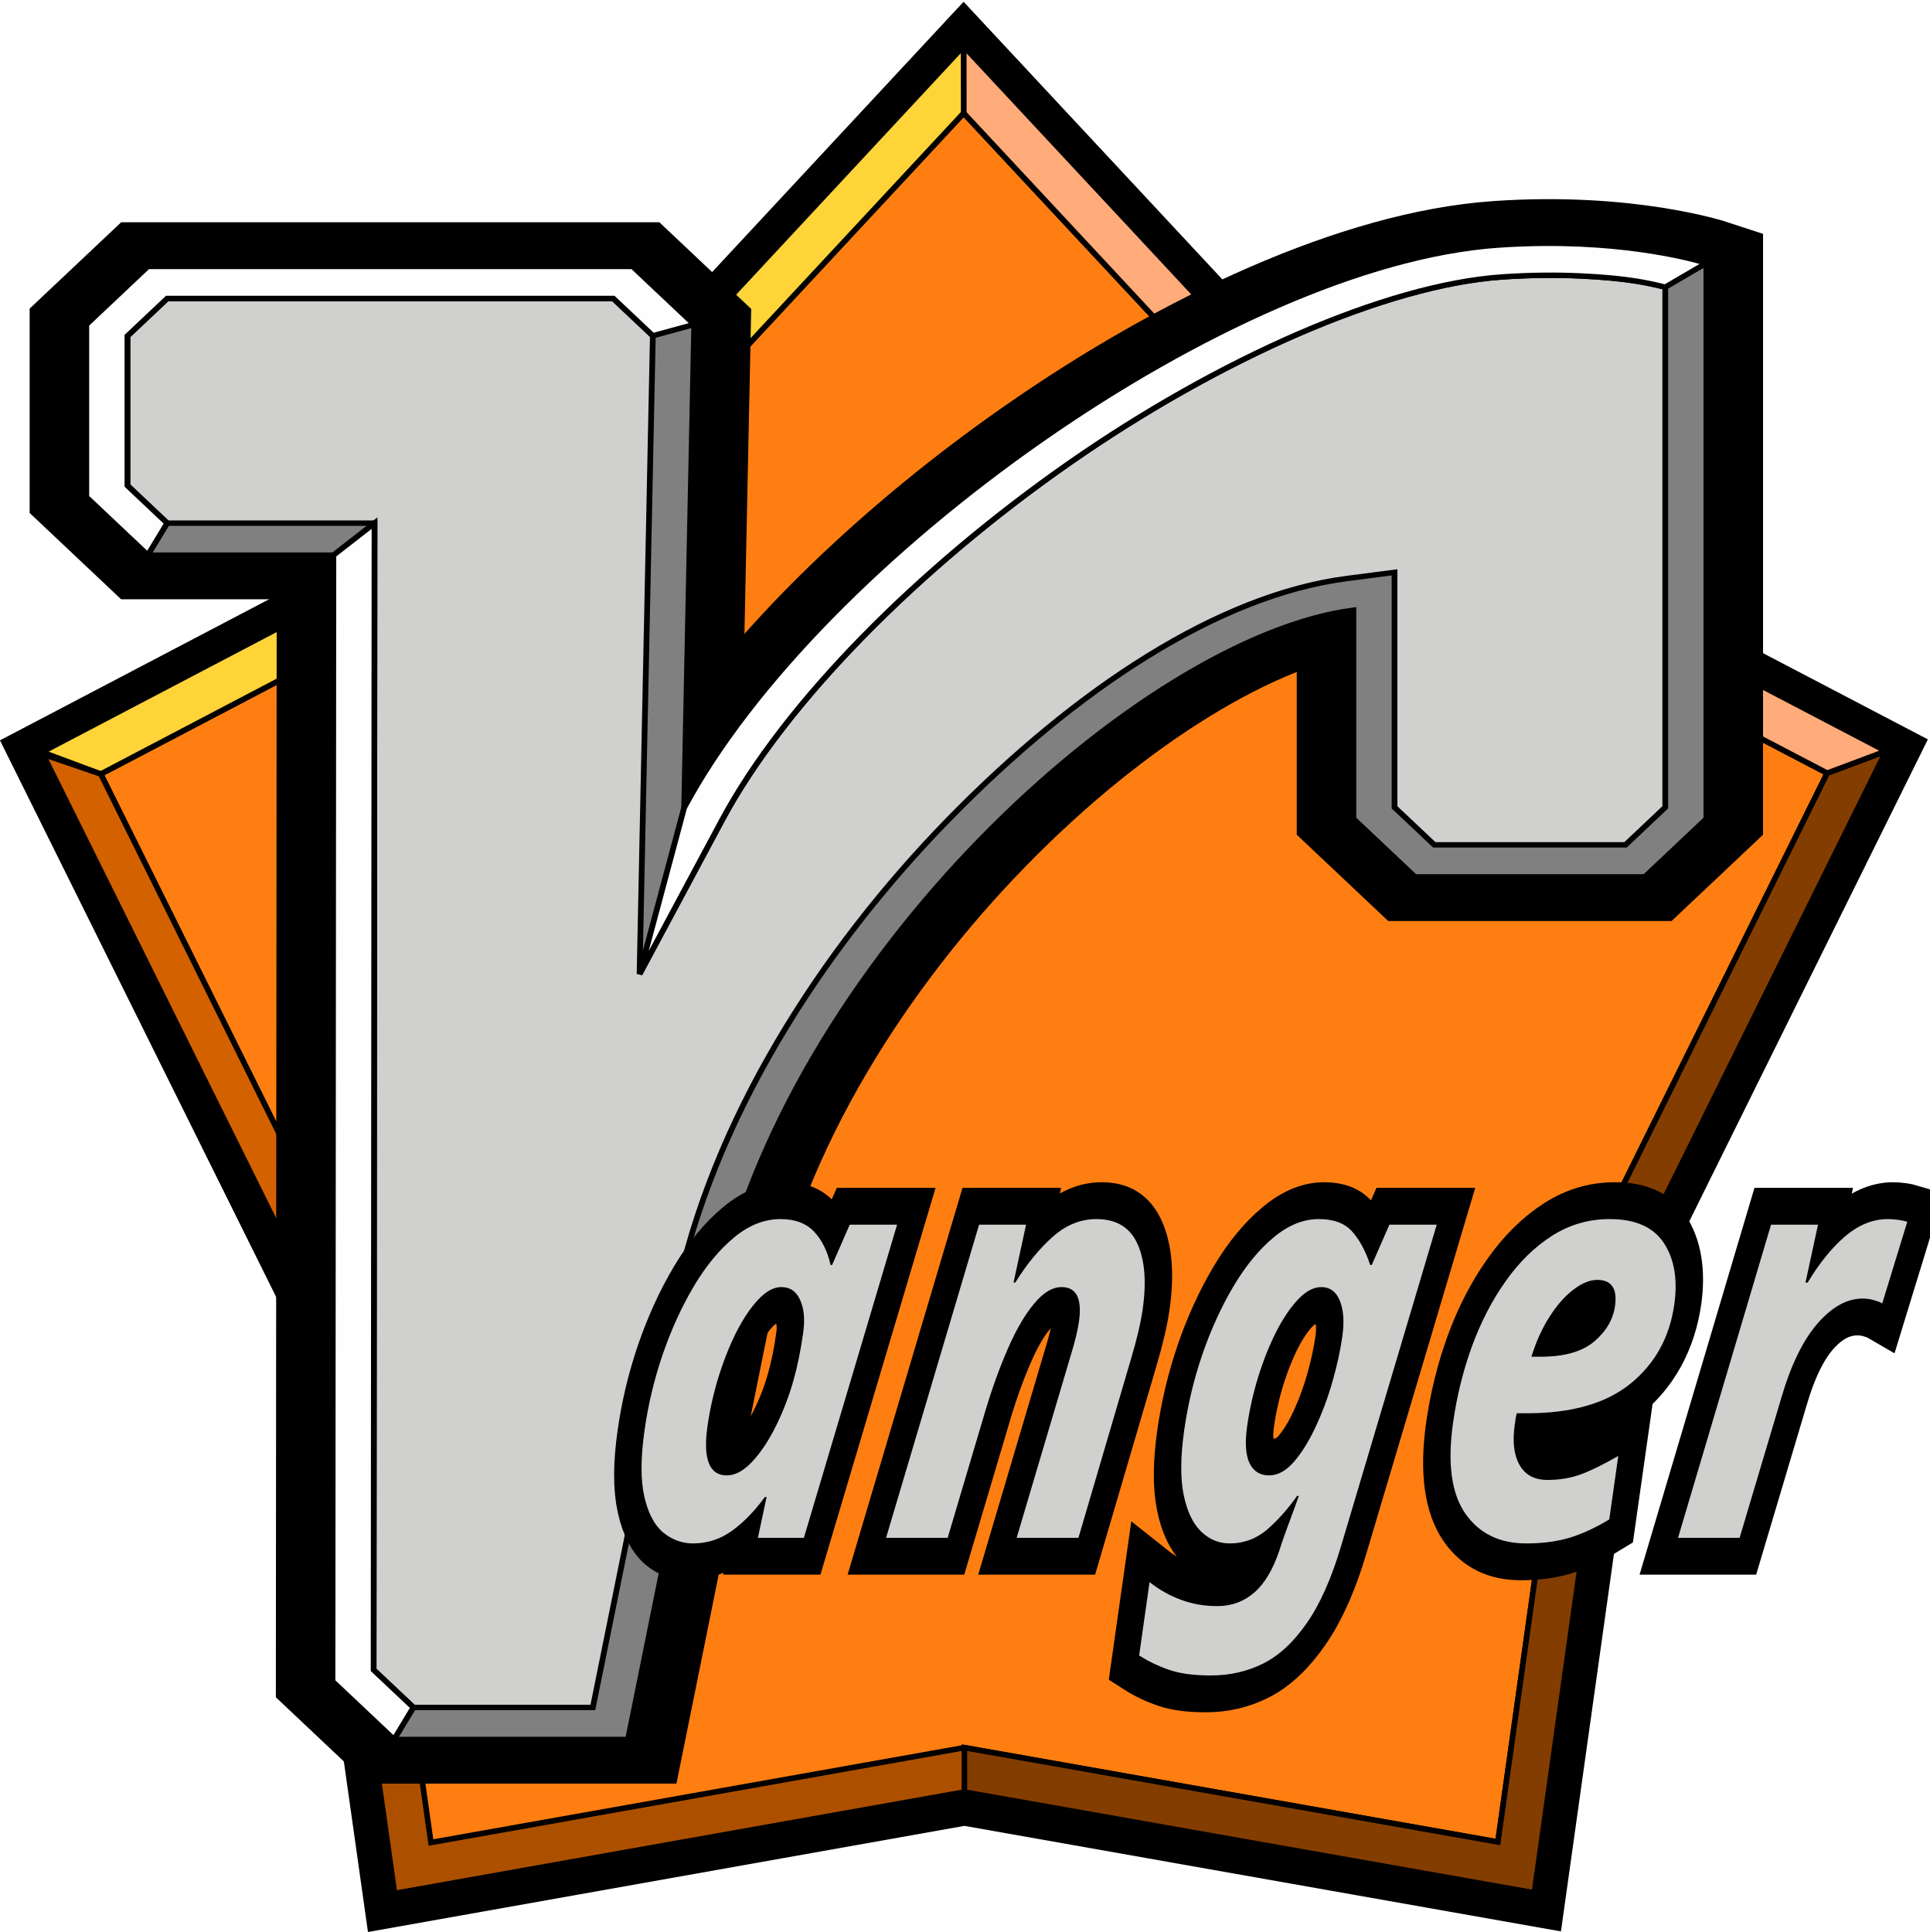
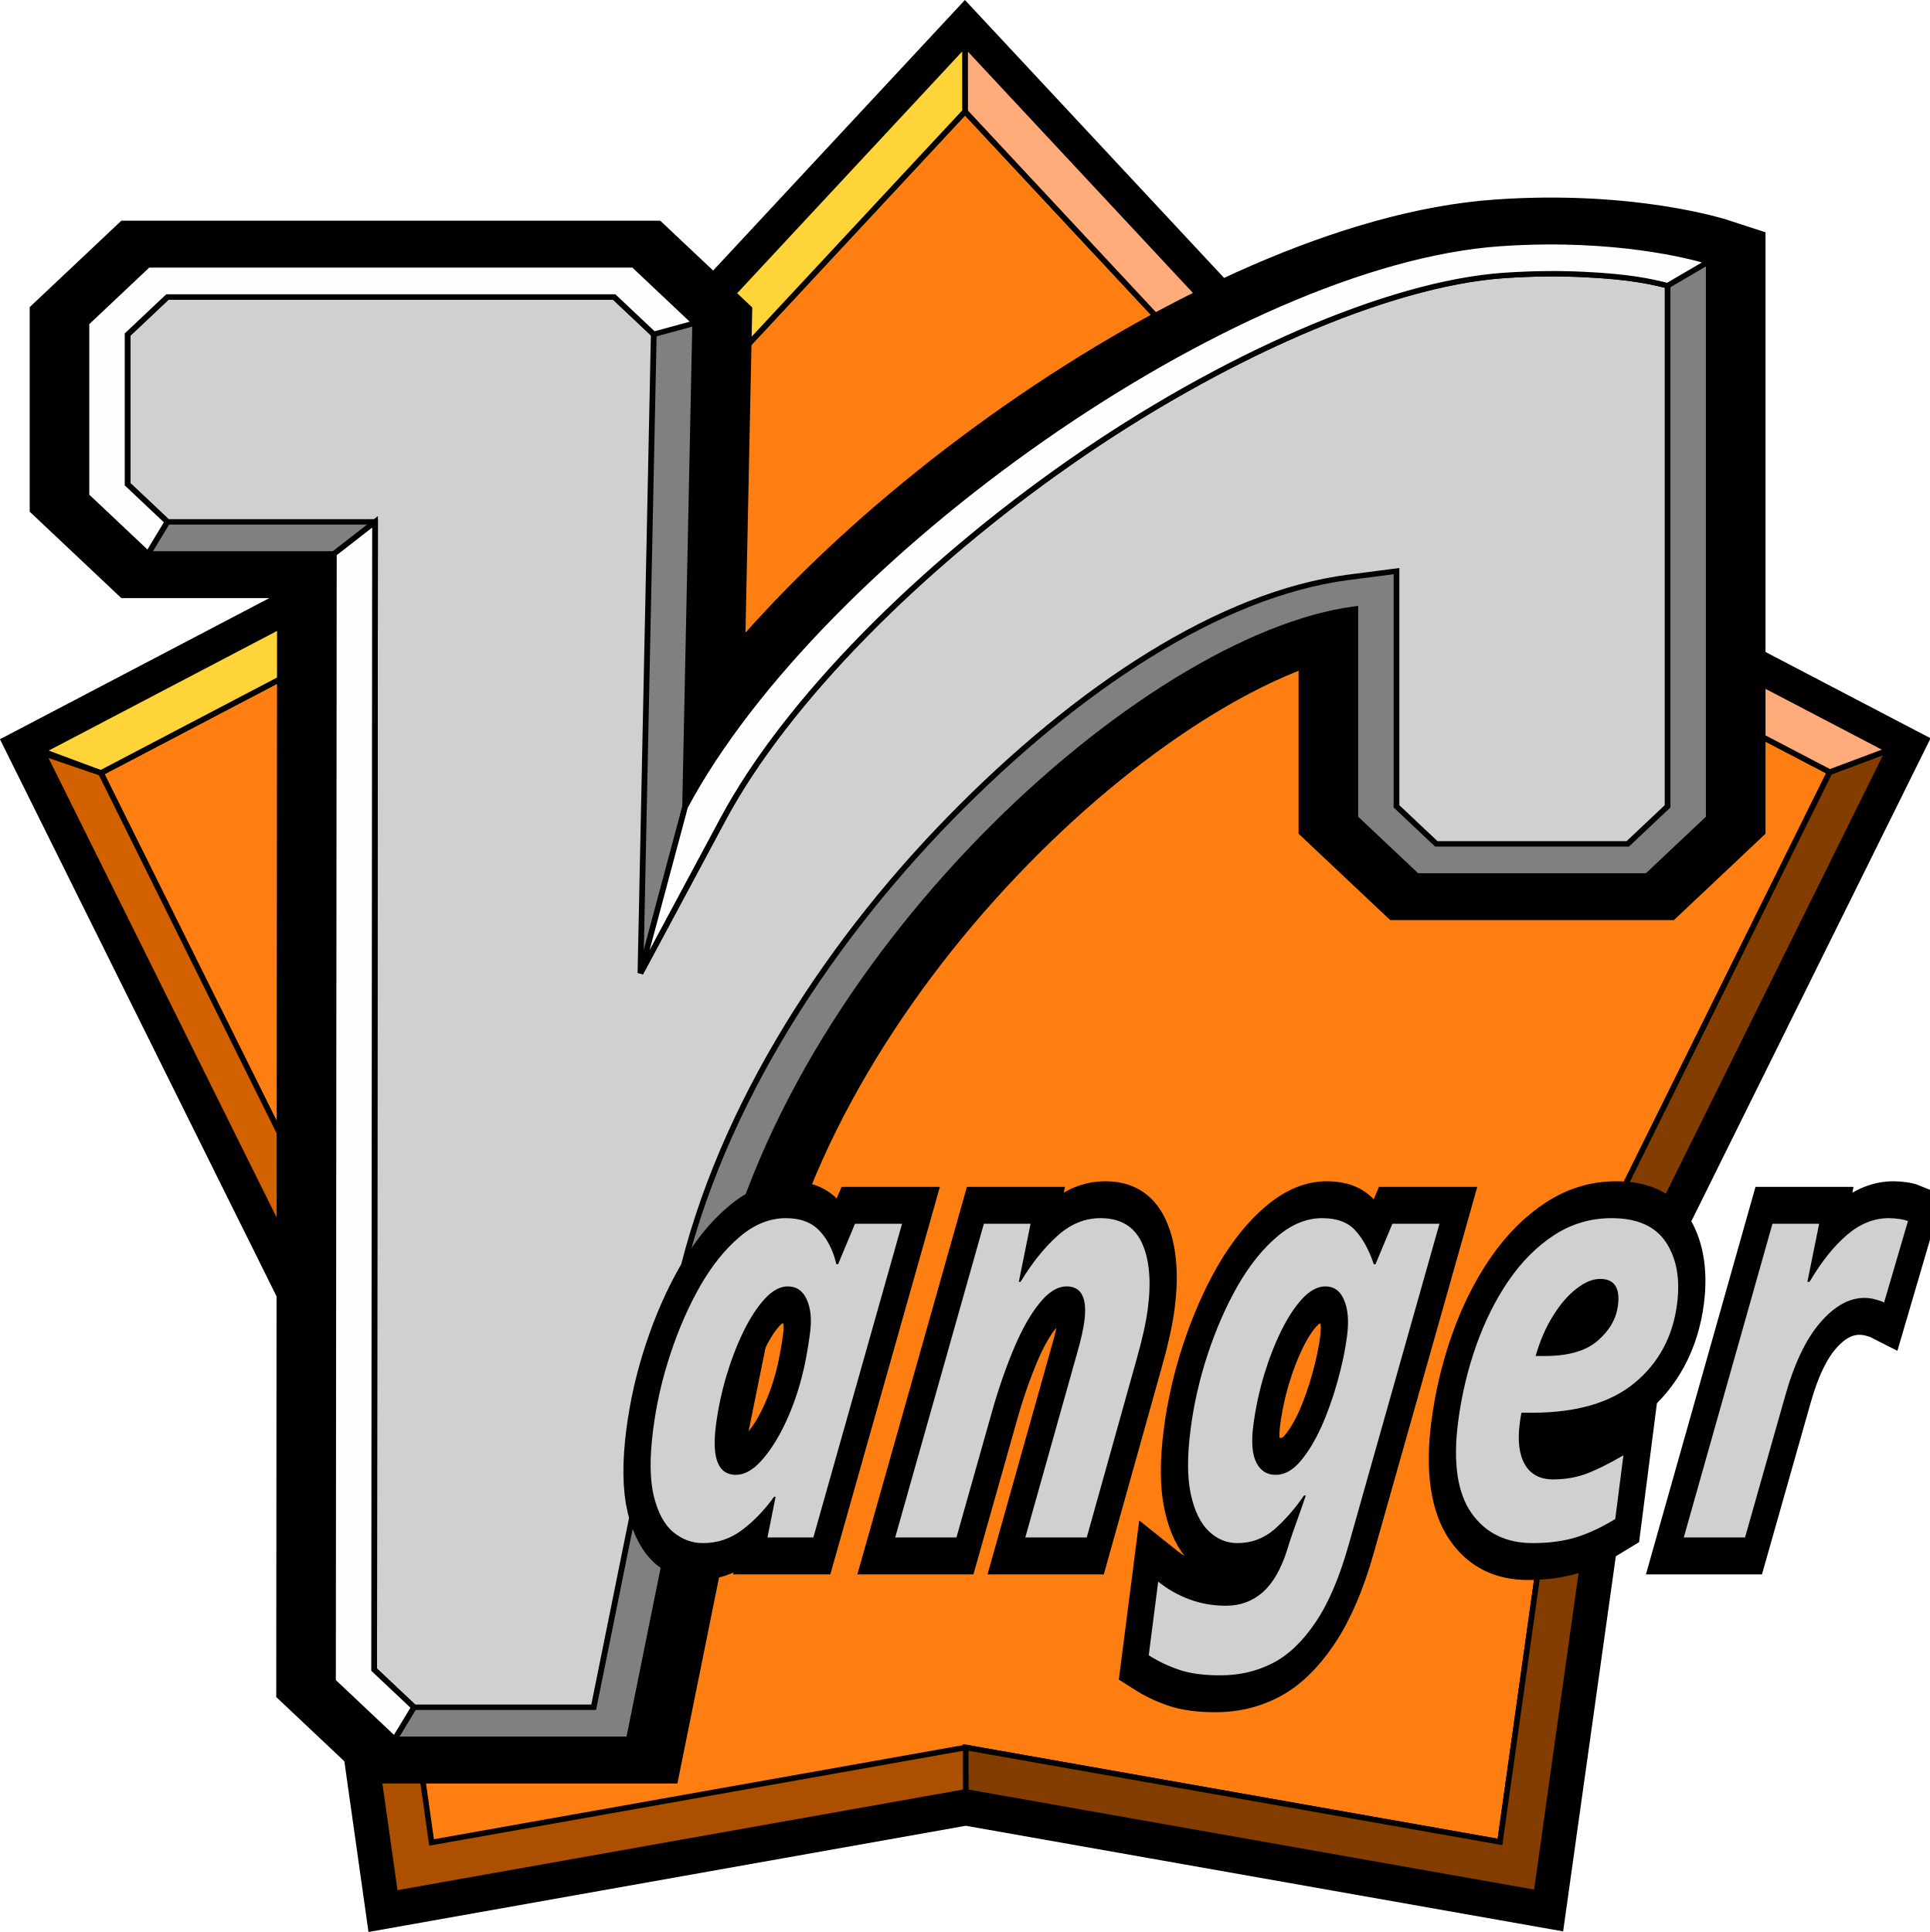
- <svg xmlns="http://www.w3.org/2000/svg" id="svg8" version="1.1" viewBox="0 0 132.22 132.412" height="500.455" width="499.73" style="enable-background:new">
+ <svg xmlns="http://www.w3.org/2000/svg" id="svg8" version="1.1" viewBox="0 0 132.175 132.292" height="500" width="499.557" style="enable-background:new">
  <defs id="defs2" />
-   <g id="layer1" transform="translate(-7.195008,-154.5439)" style="display:inline">
-     <path style="fill:#ff7e11;fill-opacity:1;stroke:#000000;stroke-width:4.316;stroke-miterlimit:4;stroke-dasharray:none;stroke-opacity:1;paint-order:stroke fill markers" d="m 112.333,284.4 -39.053,-6.909 -39.047,6.949 -5.829,-41.256 -18.34,-36.968 35.45,-18.589 27.712,-29.796 27.739,29.768 35.467,18.553 -18.307,36.986 z" id="path10" />
+   <g id="layer1" transform="translate(-7.193345,-154.6636)" style="display:inline">
+     <path style="fill:#ff7e11;fill-opacity:1;stroke:#000000;stroke-width:4.318;stroke-miterlimit:4;stroke-dasharray:none;stroke-opacity:1;paint-order:stroke fill markers" d="m 112.426,284.398 -39.088,-6.909 -39.082,6.948 -5.835,-41.256 -18.357,-36.967 35.482,-18.588 27.737,-29.796 27.764,29.768 35.499,18.553 -18.323,36.986 z" id="path10" />
  </g>
-   <g style="display:inline" transform="translate(-7.195008,-154.5439)" id="g1977">
-     <path style="color:#000000;font-style:normal;font-variant:normal;font-weight:normal;font-stretch:normal;font-size:medium;line-height:normal;font-family:sans-serif;font-variant-ligatures:normal;font-variant-position:normal;font-variant-caps:normal;font-variant-numeric:normal;font-variant-alternates:normal;font-feature-settings:normal;text-indent:0;text-align:start;text-decoration:none;text-decoration-line:none;text-decoration-style:solid;text-decoration-color:#000000;letter-spacing:normal;word-spacing:normal;text-transform:none;writing-mode:lr-tb;direction:ltr;text-orientation:mixed;dominant-baseline:auto;baseline-shift:baseline;text-anchor:start;white-space:normal;shape-padding:0;clip-rule:nonzero;display:inline;overflow:visible;visibility:visible;opacity:1;isolation:auto;mix-blend-mode:normal;color-interpolation:sRGB;color-interpolation-filters:linearRGB;solid-color:#000000;solid-opacity:1;vector-effect:none;fill:#ac5000;fill-opacity:1;fill-rule:nonzero;stroke:#000000;stroke-width:0.381;stroke-linecap:butt;stroke-linejoin:miter;stroke-miterlimit:4;stroke-dasharray:none;stroke-dashoffset:0;stroke-opacity:1;paint-order:normal;color-rendering:auto;image-rendering:auto;shape-rendering:auto;text-rendering:auto;enable-background:accumulate" d="m 73.226,157.703 -27.712,29.796 -35.45,18.588 18.34,36.968 5.83,41.256 39.047,-6.949 39.053,6.909 5.792,-41.262 18.306,-36.986 -35.467,-18.553 z m 0.003,4.594 25.97,27.869 33.204,17.366 -17.14,34.625 -5.425,38.63 -36.559,-6.466 -36.554,6.503 -5.46,-38.621 -17.166,-34.609 33.188,-17.403 z" id="path1975" />
+   <g style="display:inline" transform="translate(-7.193345,-154.6636)" id="g1977">
+     <path style="color:#000000;font-style:normal;font-variant:normal;font-weight:normal;font-stretch:normal;font-size:medium;line-height:normal;font-family:sans-serif;font-variant-ligatures:normal;font-variant-position:normal;font-variant-caps:normal;font-variant-numeric:normal;font-variant-alternates:normal;font-feature-settings:normal;text-indent:0;text-align:start;text-decoration:none;text-decoration-line:none;text-decoration-style:solid;text-decoration-color:#000000;letter-spacing:normal;word-spacing:normal;text-transform:none;writing-mode:lr-tb;direction:ltr;text-orientation:mixed;dominant-baseline:auto;baseline-shift:baseline;text-anchor:start;white-space:normal;shape-padding:0;clip-rule:nonzero;display:inline;overflow:visible;visibility:visible;opacity:1;isolation:auto;mix-blend-mode:normal;color-interpolation:sRGB;color-interpolation-filters:linearRGB;solid-color:#000000;solid-opacity:1;vector-effect:none;fill:#ac5000;fill-opacity:1;fill-rule:nonzero;stroke:#000000;stroke-width:0.381;stroke-linecap:butt;stroke-linejoin:miter;stroke-miterlimit:4;stroke-dasharray:none;stroke-dashoffset:0;stroke-opacity:1;paint-order:normal;color-rendering:auto;image-rendering:auto;shape-rendering:auto;text-rendering:auto;enable-background:accumulate" d="m 73.284,157.703 -27.737,29.796 -35.482,18.588 18.356,36.968 5.835,41.256 39.082,-6.949 39.088,6.909 5.797,-41.262 18.323,-36.986 -35.498,-18.553 z m 0.003,4.594 25.993,27.869 33.233,17.366 -17.155,34.625 -5.429,38.63 -36.591,-6.466 -36.587,6.503 -5.465,-38.621 -17.182,-34.609 33.217,-17.403 z" id="path1975" />
  </g>
-   <g style="display:inline" transform="translate(-7.195008,-154.5439)" id="g1970">
-     <path style="color:#000000;font-style:normal;font-variant:normal;font-weight:normal;font-stretch:normal;font-size:medium;line-height:normal;font-family:sans-serif;font-variant-ligatures:normal;font-variant-position:normal;font-variant-caps:normal;font-variant-numeric:normal;font-variant-alternates:normal;font-feature-settings:normal;text-indent:0;text-align:start;text-decoration:none;text-decoration-line:none;text-decoration-style:solid;text-decoration-color:#000000;letter-spacing:normal;word-spacing:normal;text-transform:none;writing-mode:lr-tb;direction:ltr;text-orientation:mixed;dominant-baseline:auto;baseline-shift:baseline;text-anchor:start;white-space:normal;shape-padding:0;clip-rule:nonzero;display:inline;overflow:visible;visibility:visible;opacity:1;isolation:auto;mix-blend-mode:normal;color-interpolation:sRGB;color-interpolation-filters:linearRGB;solid-color:#000000;solid-opacity:1;vector-effect:none;fill:#843d00;fill-opacity:1;fill-rule:nonzero;stroke:#000000;stroke-width:0.381;stroke-linecap:butt;stroke-linejoin:miter;stroke-miterlimit:4;stroke-dasharray:none;stroke-dashoffset:0;stroke-opacity:1;paint-order:normal;color-rendering:auto;image-rendering:auto;shape-rendering:auto;text-rendering:auto;enable-background:accumulate" d="m 136.432,206.024 -4.029,1.508 -17.14,34.625 -5.425,38.63 -36.559,-6.466 9.43e-4,3.042 39.053,6.909 5.792,-41.262 z" id="path1968" />
+   <g style="display:inline" transform="translate(-7.193345,-154.6636)" id="g1970">
+     <path style="color:#000000;font-style:normal;font-variant:normal;font-weight:normal;font-stretch:normal;font-size:medium;line-height:normal;font-family:sans-serif;font-variant-ligatures:normal;font-variant-position:normal;font-variant-caps:normal;font-variant-numeric:normal;font-variant-alternates:normal;font-feature-settings:normal;text-indent:0;text-align:start;text-decoration:none;text-decoration-line:none;text-decoration-style:solid;text-decoration-color:#000000;letter-spacing:normal;word-spacing:normal;text-transform:none;writing-mode:lr-tb;direction:ltr;text-orientation:mixed;dominant-baseline:auto;baseline-shift:baseline;text-anchor:start;white-space:normal;shape-padding:0;clip-rule:nonzero;display:inline;overflow:visible;visibility:visible;opacity:1;isolation:auto;mix-blend-mode:normal;color-interpolation:sRGB;color-interpolation-filters:linearRGB;solid-color:#000000;solid-opacity:1;vector-effect:none;fill:#843d00;fill-opacity:1;fill-rule:nonzero;stroke:#000000;stroke-width:0.381;stroke-linecap:butt;stroke-linejoin:miter;stroke-miterlimit:4;stroke-dasharray:none;stroke-dashoffset:0;stroke-opacity:1;paint-order:normal;color-rendering:auto;image-rendering:auto;shape-rendering:auto;text-rendering:auto;enable-background:accumulate" d="m 136.546,206.023 -4.033,1.508 -17.155,34.625 -5.429,38.63 -36.591,-6.466 9.44e-4,3.042 39.088,6.909 5.797,-41.262 z" id="path1968" />
  </g>
-   <g id="g1171" transform="translate(-7.195008,-154.5439)" style="display:inline">
-     <path style="color:#000000;font-style:normal;font-variant:normal;font-weight:normal;font-stretch:normal;font-size:medium;line-height:normal;font-family:sans-serif;font-variant-ligatures:normal;font-variant-position:normal;font-variant-caps:normal;font-variant-numeric:normal;font-variant-alternates:normal;font-feature-settings:normal;text-indent:0;text-align:start;text-decoration:none;text-decoration-line:none;text-decoration-style:solid;text-decoration-color:#000000;letter-spacing:normal;word-spacing:normal;text-transform:none;writing-mode:lr-tb;direction:ltr;text-orientation:mixed;dominant-baseline:auto;baseline-shift:baseline;text-anchor:start;white-space:normal;shape-padding:0;clip-rule:nonzero;display:inline;overflow:visible;visibility:visible;opacity:1;isolation:auto;mix-blend-mode:normal;color-interpolation:sRGB;color-interpolation-filters:linearRGB;solid-color:#000000;solid-opacity:1;vector-effect:none;fill:#ffab7a;fill-opacity:1;fill-rule:nonzero;stroke:#000000;stroke-width:0.381;stroke-linecap:butt;stroke-linejoin:miter;stroke-miterlimit:4;stroke-dasharray:none;stroke-dashoffset:0;stroke-opacity:1;paint-order:normal;color-rendering:auto;image-rendering:auto;shape-rendering:auto;text-rendering:auto;enable-background:accumulate" d="m 73.226,157.703 0.003,4.594 25.97,27.869 33.204,17.366 4.029,-1.508 -35.467,-18.553 z" id="path1169" />
+   <g id="g1171" transform="translate(-7.193345,-154.6636)" style="display:inline">
+     <path style="color:#000000;font-style:normal;font-variant:normal;font-weight:normal;font-stretch:normal;font-size:medium;line-height:normal;font-family:sans-serif;font-variant-ligatures:normal;font-variant-position:normal;font-variant-caps:normal;font-variant-numeric:normal;font-variant-alternates:normal;font-feature-settings:normal;text-indent:0;text-align:start;text-decoration:none;text-decoration-line:none;text-decoration-style:solid;text-decoration-color:#000000;letter-spacing:normal;word-spacing:normal;text-transform:none;writing-mode:lr-tb;direction:ltr;text-orientation:mixed;dominant-baseline:auto;baseline-shift:baseline;text-anchor:start;white-space:normal;shape-padding:0;clip-rule:nonzero;display:inline;overflow:visible;visibility:visible;opacity:1;isolation:auto;mix-blend-mode:normal;color-interpolation:sRGB;color-interpolation-filters:linearRGB;solid-color:#000000;solid-opacity:1;vector-effect:none;fill:#ffab7a;fill-opacity:1;fill-rule:nonzero;stroke:#000000;stroke-width:0.381;stroke-linecap:butt;stroke-linejoin:miter;stroke-miterlimit:4;stroke-dasharray:none;stroke-dashoffset:0;stroke-opacity:1;paint-order:normal;color-rendering:auto;image-rendering:auto;shape-rendering:auto;text-rendering:auto;enable-background:accumulate" d="m 73.284,157.703 0.003,4.594 25.993,27.869 33.233,17.366 4.033,-1.508 -35.498,-18.553 z" id="path1169" />
  </g>
-   <g style="display:inline" transform="translate(-7.195008,-154.5439)" id="g1184">
-     <path style="color:#000000;font-style:normal;font-variant:normal;font-weight:normal;font-stretch:normal;font-size:medium;line-height:normal;font-family:sans-serif;font-variant-ligatures:normal;font-variant-position:normal;font-variant-caps:normal;font-variant-numeric:normal;font-variant-alternates:normal;font-feature-settings:normal;text-indent:0;text-align:start;text-decoration:none;text-decoration-line:none;text-decoration-style:solid;text-decoration-color:#000000;letter-spacing:normal;word-spacing:normal;text-transform:none;writing-mode:lr-tb;direction:ltr;text-orientation:mixed;dominant-baseline:auto;baseline-shift:baseline;text-anchor:start;white-space:normal;shape-padding:0;clip-rule:nonzero;display:inline;overflow:visible;visibility:visible;opacity:1;isolation:auto;mix-blend-mode:normal;color-interpolation:sRGB;color-interpolation-filters:linearRGB;solid-color:#000000;solid-opacity:1;vector-effect:none;fill:#ffd439;fill-opacity:1;fill-rule:nonzero;stroke:#000000;stroke-width:0.381;stroke-linecap:butt;stroke-linejoin:miter;stroke-miterlimit:4;stroke-dasharray:none;stroke-dashoffset:0;stroke-opacity:1;paint-order:normal;color-rendering:auto;image-rendering:auto;shape-rendering:auto;text-rendering:auto;enable-background:accumulate" d="m 73.226,157.703 -27.712,29.796 -35.45,18.588 4.035,1.506 33.188,-17.403 25.942,-27.893 z" id="path1182" />
+   <g style="display:inline" transform="translate(-7.193345,-154.6636)" id="g1184">
+     <path style="color:#000000;font-style:normal;font-variant:normal;font-weight:normal;font-stretch:normal;font-size:medium;line-height:normal;font-family:sans-serif;font-variant-ligatures:normal;font-variant-position:normal;font-variant-caps:normal;font-variant-numeric:normal;font-variant-alternates:normal;font-feature-settings:normal;text-indent:0;text-align:start;text-decoration:none;text-decoration-line:none;text-decoration-style:solid;text-decoration-color:#000000;letter-spacing:normal;word-spacing:normal;text-transform:none;writing-mode:lr-tb;direction:ltr;text-orientation:mixed;dominant-baseline:auto;baseline-shift:baseline;text-anchor:start;white-space:normal;shape-padding:0;clip-rule:nonzero;display:inline;overflow:visible;visibility:visible;opacity:1;isolation:auto;mix-blend-mode:normal;color-interpolation:sRGB;color-interpolation-filters:linearRGB;solid-color:#000000;solid-opacity:1;vector-effect:none;fill:#ffd439;fill-opacity:1;fill-rule:nonzero;stroke:#000000;stroke-width:0.381;stroke-linecap:butt;stroke-linejoin:miter;stroke-miterlimit:4;stroke-dasharray:none;stroke-dashoffset:0;stroke-opacity:1;paint-order:normal;color-rendering:auto;image-rendering:auto;shape-rendering:auto;text-rendering:auto;enable-background:accumulate" d="m 73.284,157.703 -27.737,29.796 -35.482,18.588 4.038,1.506 33.217,-17.403 25.966,-27.893 z" id="path1182" />
  </g>
-   <g id="g1194" style="display:inline" transform="translate(-7.195008,-154.5439)">
-     <path style="color:#000000;font-style:normal;font-variant:normal;font-weight:normal;font-stretch:normal;font-size:medium;line-height:normal;font-family:sans-serif;font-variant-ligatures:normal;font-variant-position:normal;font-variant-caps:normal;font-variant-numeric:normal;font-variant-alternates:normal;font-feature-settings:normal;text-indent:0;text-align:start;text-decoration:none;text-decoration-line:none;text-decoration-style:solid;text-decoration-color:#000000;letter-spacing:normal;word-spacing:normal;text-transform:none;writing-mode:lr-tb;direction:ltr;text-orientation:mixed;dominant-baseline:auto;baseline-shift:baseline;text-anchor:start;white-space:normal;shape-padding:0;clip-rule:nonzero;display:inline;overflow:visible;visibility:visible;opacity:1;isolation:auto;mix-blend-mode:normal;color-interpolation:sRGB;color-interpolation-filters:linearRGB;solid-color:#000000;solid-opacity:1;vector-effect:none;fill:#d46100;fill-opacity:1;fill-rule:nonzero;stroke:#000000;stroke-width:0.381;stroke-linecap:butt;stroke-linejoin:miter;stroke-miterlimit:4;stroke-dasharray:none;stroke-dashoffset:0;stroke-opacity:1;paint-order:normal;color-rendering:auto;image-rendering:auto;shape-rendering:auto;text-rendering:auto;enable-background:accumulate" d="m 10.14,206.241 18.264,36.814 2.862,-0.853 -17.166,-34.609 z" id="path1192" />
+   <g id="g1194" style="display:inline" transform="translate(-7.193345,-154.6636)">
+     <path style="color:#000000;font-style:normal;font-variant:normal;font-weight:normal;font-stretch:normal;font-size:medium;line-height:normal;font-family:sans-serif;font-variant-ligatures:normal;font-variant-position:normal;font-variant-caps:normal;font-variant-numeric:normal;font-variant-alternates:normal;font-feature-settings:normal;text-indent:0;text-align:start;text-decoration:none;text-decoration-line:none;text-decoration-style:solid;text-decoration-color:#000000;letter-spacing:normal;word-spacing:normal;text-transform:none;writing-mode:lr-tb;direction:ltr;text-orientation:mixed;dominant-baseline:auto;baseline-shift:baseline;text-anchor:start;white-space:normal;shape-padding:0;clip-rule:nonzero;display:inline;overflow:visible;visibility:visible;opacity:1;isolation:auto;mix-blend-mode:normal;color-interpolation:sRGB;color-interpolation-filters:linearRGB;solid-color:#000000;solid-opacity:1;vector-effect:none;fill:#d46100;fill-opacity:1;fill-rule:nonzero;stroke:#000000;stroke-width:0.381;stroke-linecap:butt;stroke-linejoin:miter;stroke-miterlimit:4;stroke-dasharray:none;stroke-dashoffset:0;stroke-opacity:1;paint-order:normal;color-rendering:auto;image-rendering:auto;shape-rendering:auto;text-rendering:auto;enable-background:accumulate" d="m 10.142,206.241 18.28,36.814 2.864,-0.853 -17.182,-34.609 z" id="path1192" />
  </g>
-   <g style="display:inline" transform="translate(0.8483294,-0.3764042)" id="g5201">
-     <g aria-label="r" transform="matrix(1.252732,0,0,0.9761869,-14.08552,-10.25301)" style="font-style:normal;font-variant:normal;font-weight:normal;font-stretch:normal;font-size:90.5px;line-height:1.25;font-family:'Fira Code';-inkscape-font-specification:'Fira Code';font-variant-ligatures:normal;font-variant-caps:normal;font-variant-numeric:normal;font-feature-settings:normal;text-align:start;letter-spacing:0px;word-spacing:0px;writing-mode:lr-tb;text-anchor:start;display:inline;fill:#d0d0cf;fill-opacity:1;stroke:#000000;stroke-width:6.199;stroke-miterlimit:4;stroke-dasharray:none;stroke-opacity:1;paint-order:stroke fill markers" id="text5187">
+   <g style="display:inline" transform="translate(0.8499925,-0.4961465)" id="g5201">
+     <g aria-label="r" transform="matrix(1.253854,0,0,0.9761822,-14.09867,-10.25346)" style="font-style:normal;font-variant:normal;font-weight:normal;font-stretch:normal;font-size:90.5px;line-height:1.25;font-family:'Fira Code';-inkscape-font-specification:'Fira Code';font-variant-ligatures:normal;font-variant-caps:normal;font-variant-numeric:normal;font-feature-settings:normal;text-align:start;letter-spacing:0px;word-spacing:0px;writing-mode:lr-tb;text-anchor:start;display:inline;fill:#d0d0cf;fill-opacity:1;stroke:#000000;stroke-width:6.199;stroke-miterlimit:4;stroke-dasharray:none;stroke-opacity:1;paint-order:stroke fill markers" id="text5187">
      <path d="M 92.514,28.094 C 77.942,29.393 55.326,50.026 47.99,67.595 L 48.54,33.67 45.174,29.594 H 18.654 l -3.366,4.076 v 12.119 l 3.366,4.076 h 10.149 l -0.047,79.073 3.366,4.076 h 12.797 l 4.809,-30.544 C 53.522,78.367 73.015,55.658 84.599,53.727 v 14.651 l 3.366,4.076 h 12.575 l 3.366,-4.076 V 29.362 c 0,0 -4.459,-1.886 -11.391,-1.268 z" style="font-style:normal;font-variant:normal;font-weight:bold;font-stretch:normal;font-size:193.067px;font-family:'Fira Code';-inkscape-font-specification:'Fira Code Bold';fill:#d0d0cf;fill-opacity:1;stroke:#000000;stroke-width:6.199;stroke-linecap:square;stroke-miterlimit:4;stroke-dasharray:none;stroke-opacity:1;paint-order:stroke fill markers" id="path5211" />
    </g>
  </g>
-   <g id="g1852" transform="translate(0.8483294,-0.3764042)" style="display:inline">
-     <g id="g1850" style="font-style:normal;font-variant:normal;font-weight:normal;font-stretch:normal;font-size:90.5px;line-height:1.25;font-family:'Fira Code';-inkscape-font-specification:'Fira Code';font-variant-ligatures:normal;font-variant-caps:normal;font-variant-numeric:normal;font-feature-settings:normal;text-align:start;letter-spacing:0px;word-spacing:0px;writing-mode:lr-tb;text-anchor:start;display:inline;fill:#d0d0cf;fill-opacity:1;stroke:#000000;stroke-width:0.23;stroke-miterlimit:4;stroke-dasharray:none;stroke-opacity:1;paint-order:stroke fill markers" transform="matrix(1.252732,0,0,0.9761869,-14.08552,-10.25301)" aria-label="r">
+   <g id="g1852" transform="translate(0.8499925,-0.4961465)" style="display:inline">
+     <g id="g1850" style="font-style:normal;font-variant:normal;font-weight:normal;font-stretch:normal;font-size:90.5px;line-height:1.25;font-family:'Fira Code';-inkscape-font-specification:'Fira Code';font-variant-ligatures:normal;font-variant-caps:normal;font-variant-numeric:normal;font-feature-settings:normal;text-align:start;letter-spacing:0px;word-spacing:0px;writing-mode:lr-tb;text-anchor:start;display:inline;fill:#d0d0cf;fill-opacity:1;stroke:#000000;stroke-width:0.23;stroke-miterlimit:4;stroke-dasharray:none;stroke-opacity:1;paint-order:stroke fill markers" transform="matrix(1.253854,0,0,0.9761822,-14.09867,-10.25346)" aria-label="r">
      <path style="color:#000000;font-style:normal;font-variant:normal;font-weight:bold;font-stretch:normal;font-size:193.067px;line-height:1.25;font-family:'Fira Code';-inkscape-font-specification:'Fira Code Bold';font-variant-ligatures:normal;font-variant-position:normal;font-variant-caps:normal;font-variant-numeric:normal;font-variant-alternates:normal;font-feature-settings:normal;text-indent:0;text-align:start;text-decoration:none;text-decoration-line:none;text-decoration-style:solid;text-decoration-color:#000000;letter-spacing:0px;word-spacing:0px;text-transform:none;writing-mode:lr-tb;direction:ltr;text-orientation:mixed;dominant-baseline:auto;baseline-shift:baseline;text-anchor:start;white-space:normal;shape-padding:0;clip-rule:nonzero;display:inline;overflow:visible;visibility:visible;opacity:1;isolation:auto;mix-blend-mode:normal;color-interpolation:sRGB;color-interpolation-filters:linearRGB;solid-color:#000000;solid-opacity:1;vector-effect:none;fill:#808080;fill-opacity:1;fill-rule:nonzero;stroke:#000000;stroke-width:1.302;stroke-linecap:square;stroke-linejoin:miter;stroke-miterlimit:4;stroke-dasharray:none;stroke-dashoffset:0;stroke-opacity:1;paint-order:normal;color-rendering:auto;image-rendering:auto;shape-rendering:auto;text-rendering:auto;enable-background:accumulate" d="m 398.586,102.346 c -3.266,0.026 -6.711,0.157 -10.314,0.422 -60.609,4.461 -154.675,75.323 -185.189,135.664 l 2.291,-116.514 -14,-14 H 81.068 l -14,14 v 41.625 l 14,14 H 123.279 l -0.197,271.576 14,14 h 53.229 l 20,-104.902 c 15.784,-82.788 96.859,-160.781 145.039,-167.412 v 50.318 l 14,14 h 52.301 l 14,-14 v -134 c 0,0 -14.2,-4.959 -37.064,-4.777 z m 0.059,7.711 c 3.005,-0.031 5.831,0.031 8.471,0.162 10.55,0.523 15.321,1.687 19.18,2.703 v 125.426 l -9.049,9.049 h -43.494 l -9.049,-9.049 v -56.662 l -10.895,1.496 c -29.117,4.007 -61.479,26.52 -90.568,58.092 -29.09,31.572 -53.965,72.705 -62.17,115.738 l -18.756,98.381 H 141.492 l -9.057,-9.051 0.203,-276.521 H 85.473 l -9.049,-9.057 v -36.068 l 9.049,-9.049 H 186.969 l 8.992,8.994 -3.021,153.895 18.773,-37.127 c 14.442,-28.558 44.886,-60.84 78.92,-86.01 34.034,-25.17 72.105,-42.997 98.473,-44.938 3.35,-0.247 6.534,-0.373 9.539,-0.404 z" transform="matrix(0.240429,0,0,0.2911644,-0.8374085,-1.828244)" id="path1848" />
    </g>
-     <g aria-label="r" transform="matrix(1.252732,0,0,0.9761869,-14.08552,-10.25301)" style="font-style:normal;font-variant:normal;font-weight:normal;font-stretch:normal;font-size:90.5px;line-height:1.25;font-family:'Fira Code';-inkscape-font-specification:'Fira Code';font-variant-ligatures:normal;font-variant-caps:normal;font-variant-numeric:normal;font-feature-settings:normal;text-align:start;letter-spacing:0px;word-spacing:0px;writing-mode:lr-tb;text-anchor:start;display:inline;fill:#d0d0cf;fill-opacity:1;stroke:#000000;stroke-width:0.23;stroke-miterlimit:4;stroke-dasharray:none;stroke-opacity:1;paint-order:stroke fill markers" id="text5187-4" />
+     <g aria-label="r" transform="matrix(1.253854,0,0,0.9761822,-14.09867,-10.25346)" style="font-style:normal;font-variant:normal;font-weight:normal;font-stretch:normal;font-size:90.5px;line-height:1.25;font-family:'Fira Code';-inkscape-font-specification:'Fira Code';font-variant-ligatures:normal;font-variant-caps:normal;font-variant-numeric:normal;font-feature-settings:normal;text-align:start;letter-spacing:0px;word-spacing:0px;writing-mode:lr-tb;text-anchor:start;display:inline;fill:#d0d0cf;fill-opacity:1;stroke:#000000;stroke-width:0.23;stroke-miterlimit:4;stroke-dasharray:none;stroke-opacity:1;paint-order:stroke fill markers" id="text5187-4" />
  </g>
-   <g style="display:inline" transform="translate(0.8483294,-0.3764042)" id="g1881">
-     <g aria-label="r" transform="matrix(1.252732,0,0,0.9761869,-14.08552,-10.25301)" style="font-style:normal;font-variant:normal;font-weight:normal;font-stretch:normal;font-size:90.5px;line-height:1.25;font-family:'Fira Code';-inkscape-font-specification:'Fira Code';font-variant-ligatures:normal;font-variant-caps:normal;font-variant-numeric:normal;font-feature-settings:normal;text-align:start;letter-spacing:0px;word-spacing:0px;writing-mode:lr-tb;text-anchor:start;display:inline;fill:#fefefe;fill-opacity:1;stroke:#000000;stroke-width:0.23;stroke-miterlimit:4;stroke-dasharray:none;stroke-opacity:1;paint-order:stroke fill markers" id="g1877" />
-     <g id="g1879" style="font-style:normal;font-variant:normal;font-weight:normal;font-stretch:normal;font-size:90.5px;line-height:1.25;font-family:'Fira Code';-inkscape-font-specification:'Fira Code';font-variant-ligatures:normal;font-variant-caps:normal;font-variant-numeric:normal;font-feature-settings:normal;text-align:start;letter-spacing:0px;word-spacing:0px;writing-mode:lr-tb;text-anchor:start;display:inline;fill:#fefefe;fill-opacity:1;stroke:#000000;stroke-width:0.23;stroke-miterlimit:4;stroke-dasharray:none;stroke-opacity:1;paint-order:stroke fill markers" transform="matrix(1.252732,0,0,0.9761869,-14.08552,-10.25301)" aria-label="r" />
-     <g aria-label="r" transform="matrix(1.252732,0,0,0.9761869,-14.08552,-10.25301)" style="font-style:normal;font-variant:normal;font-weight:normal;font-stretch:normal;font-size:90.5px;line-height:1.25;font-family:'Fira Code';-inkscape-font-specification:'Fira Code';font-variant-ligatures:normal;font-variant-caps:normal;font-variant-numeric:normal;font-feature-settings:normal;text-align:start;letter-spacing:0px;word-spacing:0px;writing-mode:lr-tb;text-anchor:start;display:inline;fill:#fefefe;fill-opacity:1;stroke:#000000;stroke-width:0.23;stroke-miterlimit:4;stroke-dasharray:none;stroke-opacity:1;paint-order:stroke fill markers" id="g1891-6">
+   <g style="display:inline" transform="translate(0.8499925,-0.4961465)" id="g1881">
+     <g aria-label="r" transform="matrix(1.253854,0,0,0.9761822,-14.09867,-10.25346)" style="font-style:normal;font-variant:normal;font-weight:normal;font-stretch:normal;font-size:90.5px;line-height:1.25;font-family:'Fira Code';-inkscape-font-specification:'Fira Code';font-variant-ligatures:normal;font-variant-caps:normal;font-variant-numeric:normal;font-feature-settings:normal;text-align:start;letter-spacing:0px;word-spacing:0px;writing-mode:lr-tb;text-anchor:start;display:inline;fill:#fefefe;fill-opacity:1;stroke:#000000;stroke-width:0.23;stroke-miterlimit:4;stroke-dasharray:none;stroke-opacity:1;paint-order:stroke fill markers" id="g1877" />
+     <g id="g1879" style="font-style:normal;font-variant:normal;font-weight:normal;font-stretch:normal;font-size:90.5px;line-height:1.25;font-family:'Fira Code';-inkscape-font-specification:'Fira Code';font-variant-ligatures:normal;font-variant-caps:normal;font-variant-numeric:normal;font-feature-settings:normal;text-align:start;letter-spacing:0px;word-spacing:0px;writing-mode:lr-tb;text-anchor:start;display:inline;fill:#fefefe;fill-opacity:1;stroke:#000000;stroke-width:0.23;stroke-miterlimit:4;stroke-dasharray:none;stroke-opacity:1;paint-order:stroke fill markers" transform="matrix(1.253854,0,0,0.9761822,-14.09867,-10.25346)" aria-label="r" />
+     <g aria-label="r" transform="matrix(1.253854,0,0,0.9761822,-14.09867,-10.25346)" style="font-style:normal;font-variant:normal;font-weight:normal;font-stretch:normal;font-size:90.5px;line-height:1.25;font-family:'Fira Code';-inkscape-font-specification:'Fira Code';font-variant-ligatures:normal;font-variant-caps:normal;font-variant-numeric:normal;font-feature-settings:normal;text-align:start;letter-spacing:0px;word-spacing:0px;writing-mode:lr-tb;text-anchor:start;display:inline;fill:#fefefe;fill-opacity:1;stroke:#000000;stroke-width:0.23;stroke-miterlimit:4;stroke-dasharray:none;stroke-opacity:1;paint-order:stroke fill markers" id="g1891-6">
      <path id="path1889-6" transform="matrix(0.240429,0,0,0.2911644,-0.8374085,-1.828244)" style="color:#000000;font-style:normal;font-variant:normal;font-weight:bold;font-stretch:normal;font-size:193.067px;line-height:1.25;font-family:'Fira Code';-inkscape-font-specification:'Fira Code Bold';font-variant-ligatures:normal;font-variant-position:normal;font-variant-caps:normal;font-variant-numeric:normal;font-variant-alternates:normal;font-feature-settings:normal;text-indent:0;text-align:start;text-decoration:none;text-decoration-line:none;text-decoration-style:solid;text-decoration-color:#000000;letter-spacing:0px;word-spacing:0px;text-transform:none;writing-mode:lr-tb;direction:ltr;text-orientation:mixed;dominant-baseline:auto;baseline-shift:baseline;text-anchor:start;white-space:normal;shape-padding:0;clip-rule:nonzero;display:inline;overflow:visible;visibility:visible;opacity:1;isolation:auto;mix-blend-mode:normal;color-interpolation:sRGB;color-interpolation-filters:linearRGB;solid-color:#000000;solid-opacity:1;vector-effect:none;fill:#fefefe;fill-opacity:1;fill-rule:nonzero;stroke:#000000;stroke-width:1.302;stroke-linecap:square;stroke-linejoin:miter;stroke-miterlimit:4;stroke-dasharray:none;stroke-dashoffset:0;stroke-opacity:1;paint-order:normal;color-rendering:auto;image-rendering:auto;shape-rendering:auto;text-rendering:auto;enable-background:accumulate" d="m 398.586,102.346 c -3.266,0.026 -6.711,0.157 -10.314,0.422 -60.609,4.461 -154.675,75.323 -185.189,135.664 l -10.143,40.104 18.773,-37.127 c 14.442,-28.558 44.886,-60.84 78.92,-86.01 34.034,-25.17 72.105,-42.997 98.473,-44.938 3.35,-0.247 6.534,-0.373 9.539,-0.404 3.005,-0.031 5.831,0.031 8.471,0.162 10.55,0.523 15.321,1.687 19.18,2.703 l 9.355,-5.799 c 0,0 -14.2,-4.959 -37.064,-4.777 z m -317.518,5.572 -14,14 v 41.625 l 14,14 4.404,-7.723 -9.049,-9.057 v -36.068 l 9.049,-9.049 H 186.969 l 8.992,8.994 9.412,-2.723 -14,-14 z m 51.57,61.902 -9.359,7.723 -0.197,271.576 14,14 4.41,-7.727 -9.057,-9.051 z" />
    </g>
-     <g id="g1893-3" style="font-style:normal;font-variant:normal;font-weight:normal;font-stretch:normal;font-size:90.5px;line-height:1.25;font-family:'Fira Code';-inkscape-font-specification:'Fira Code';font-variant-ligatures:normal;font-variant-caps:normal;font-variant-numeric:normal;font-feature-settings:normal;text-align:start;letter-spacing:0px;word-spacing:0px;writing-mode:lr-tb;text-anchor:start;display:inline;fill:#fefefe;fill-opacity:1;stroke:#000000;stroke-width:0.23;stroke-miterlimit:4;stroke-dasharray:none;stroke-opacity:1;paint-order:stroke fill markers" transform="matrix(1.252732,0,0,0.9761869,-14.08552,-10.25301)" aria-label="r" />
+     <g id="g1893-3" style="font-style:normal;font-variant:normal;font-weight:normal;font-stretch:normal;font-size:90.5px;line-height:1.25;font-family:'Fira Code';-inkscape-font-specification:'Fira Code';font-variant-ligatures:normal;font-variant-caps:normal;font-variant-numeric:normal;font-feature-settings:normal;text-align:start;letter-spacing:0px;word-spacing:0px;writing-mode:lr-tb;text-anchor:start;display:inline;fill:#fefefe;fill-opacity:1;stroke:#000000;stroke-width:0.23;stroke-miterlimit:4;stroke-dasharray:none;stroke-opacity:1;paint-order:stroke fill markers" transform="matrix(1.253854,0,0,0.9761822,-14.09867,-10.25346)" aria-label="r" />
  </g>
-   <g id="layer3" transform="translate(0.8483294,-0.3764042)" style="display:inline">
-     <text xml:space="preserve" style="font-style:normal;font-weight:normal;font-size:15.063px;line-height:1.25;font-family:sans-serif;letter-spacing:0px;word-spacing:0px;writing-mode:lr-tb;display:inline;fill:#d0d0cf;fill-opacity:1;stroke:#000000;stroke-width:4.316;stroke-miterlimit:4;stroke-dasharray:none" x="65.545" y="90.406" id="text756" transform="matrix(0.8547206,0,-0.1661545,1.169973,0,0)">
-       <tspan id="tspan754" x="65.545" y="90.406" style="font-style:italic;font-variant:normal;font-weight:bold;font-stretch:normal;font-size:33.597px;font-family:quantico;-inkscape-font-specification:'quantico Bold Italic';letter-spacing:1.51px;writing-mode:lr-tb;fill:#d0d0cf;fill-opacity:1;stroke:#000000;stroke-width:4.316;stroke-miterlimit:4;stroke-dasharray:none;paint-order:stroke fill markers" rotate="0 0 0 0 0 0">anger</tspan>
+   <g id="layer3" transform="translate(0.8499925,-0.4961465)" style="display:inline">
+     <text xml:space="preserve" style="font-style:normal;font-weight:normal;font-size:15.029px;line-height:1.25;font-family:sans-serif;letter-spacing:0px;word-spacing:0px;writing-mode:lr-tb;display:inline;fill:#d0d0cf;fill-opacity:1;stroke:#000000;stroke-width:4.307;stroke-miterlimit:4;stroke-dasharray:none" x="64.823" y="90.172" id="text756" transform="matrix(0.8524957,0,-0.1505936,1.173026,0,0)">
+       <tspan id="tspan754" x="64.823" y="90.172" style="font-style:italic;font-variant:normal;font-weight:bold;font-stretch:normal;font-size:33.523px;font-family:quantico;-inkscape-font-specification:'quantico Bold Italic';letter-spacing:1.507px;writing-mode:lr-tb;fill:#d0d0cf;fill-opacity:1;stroke:#000000;stroke-width:4.307;stroke-miterlimit:4;stroke-dasharray:none;paint-order:stroke fill markers" rotate="0 0 0 0 0 0">anger</tspan>
    </text>
  </g>
</svg>
